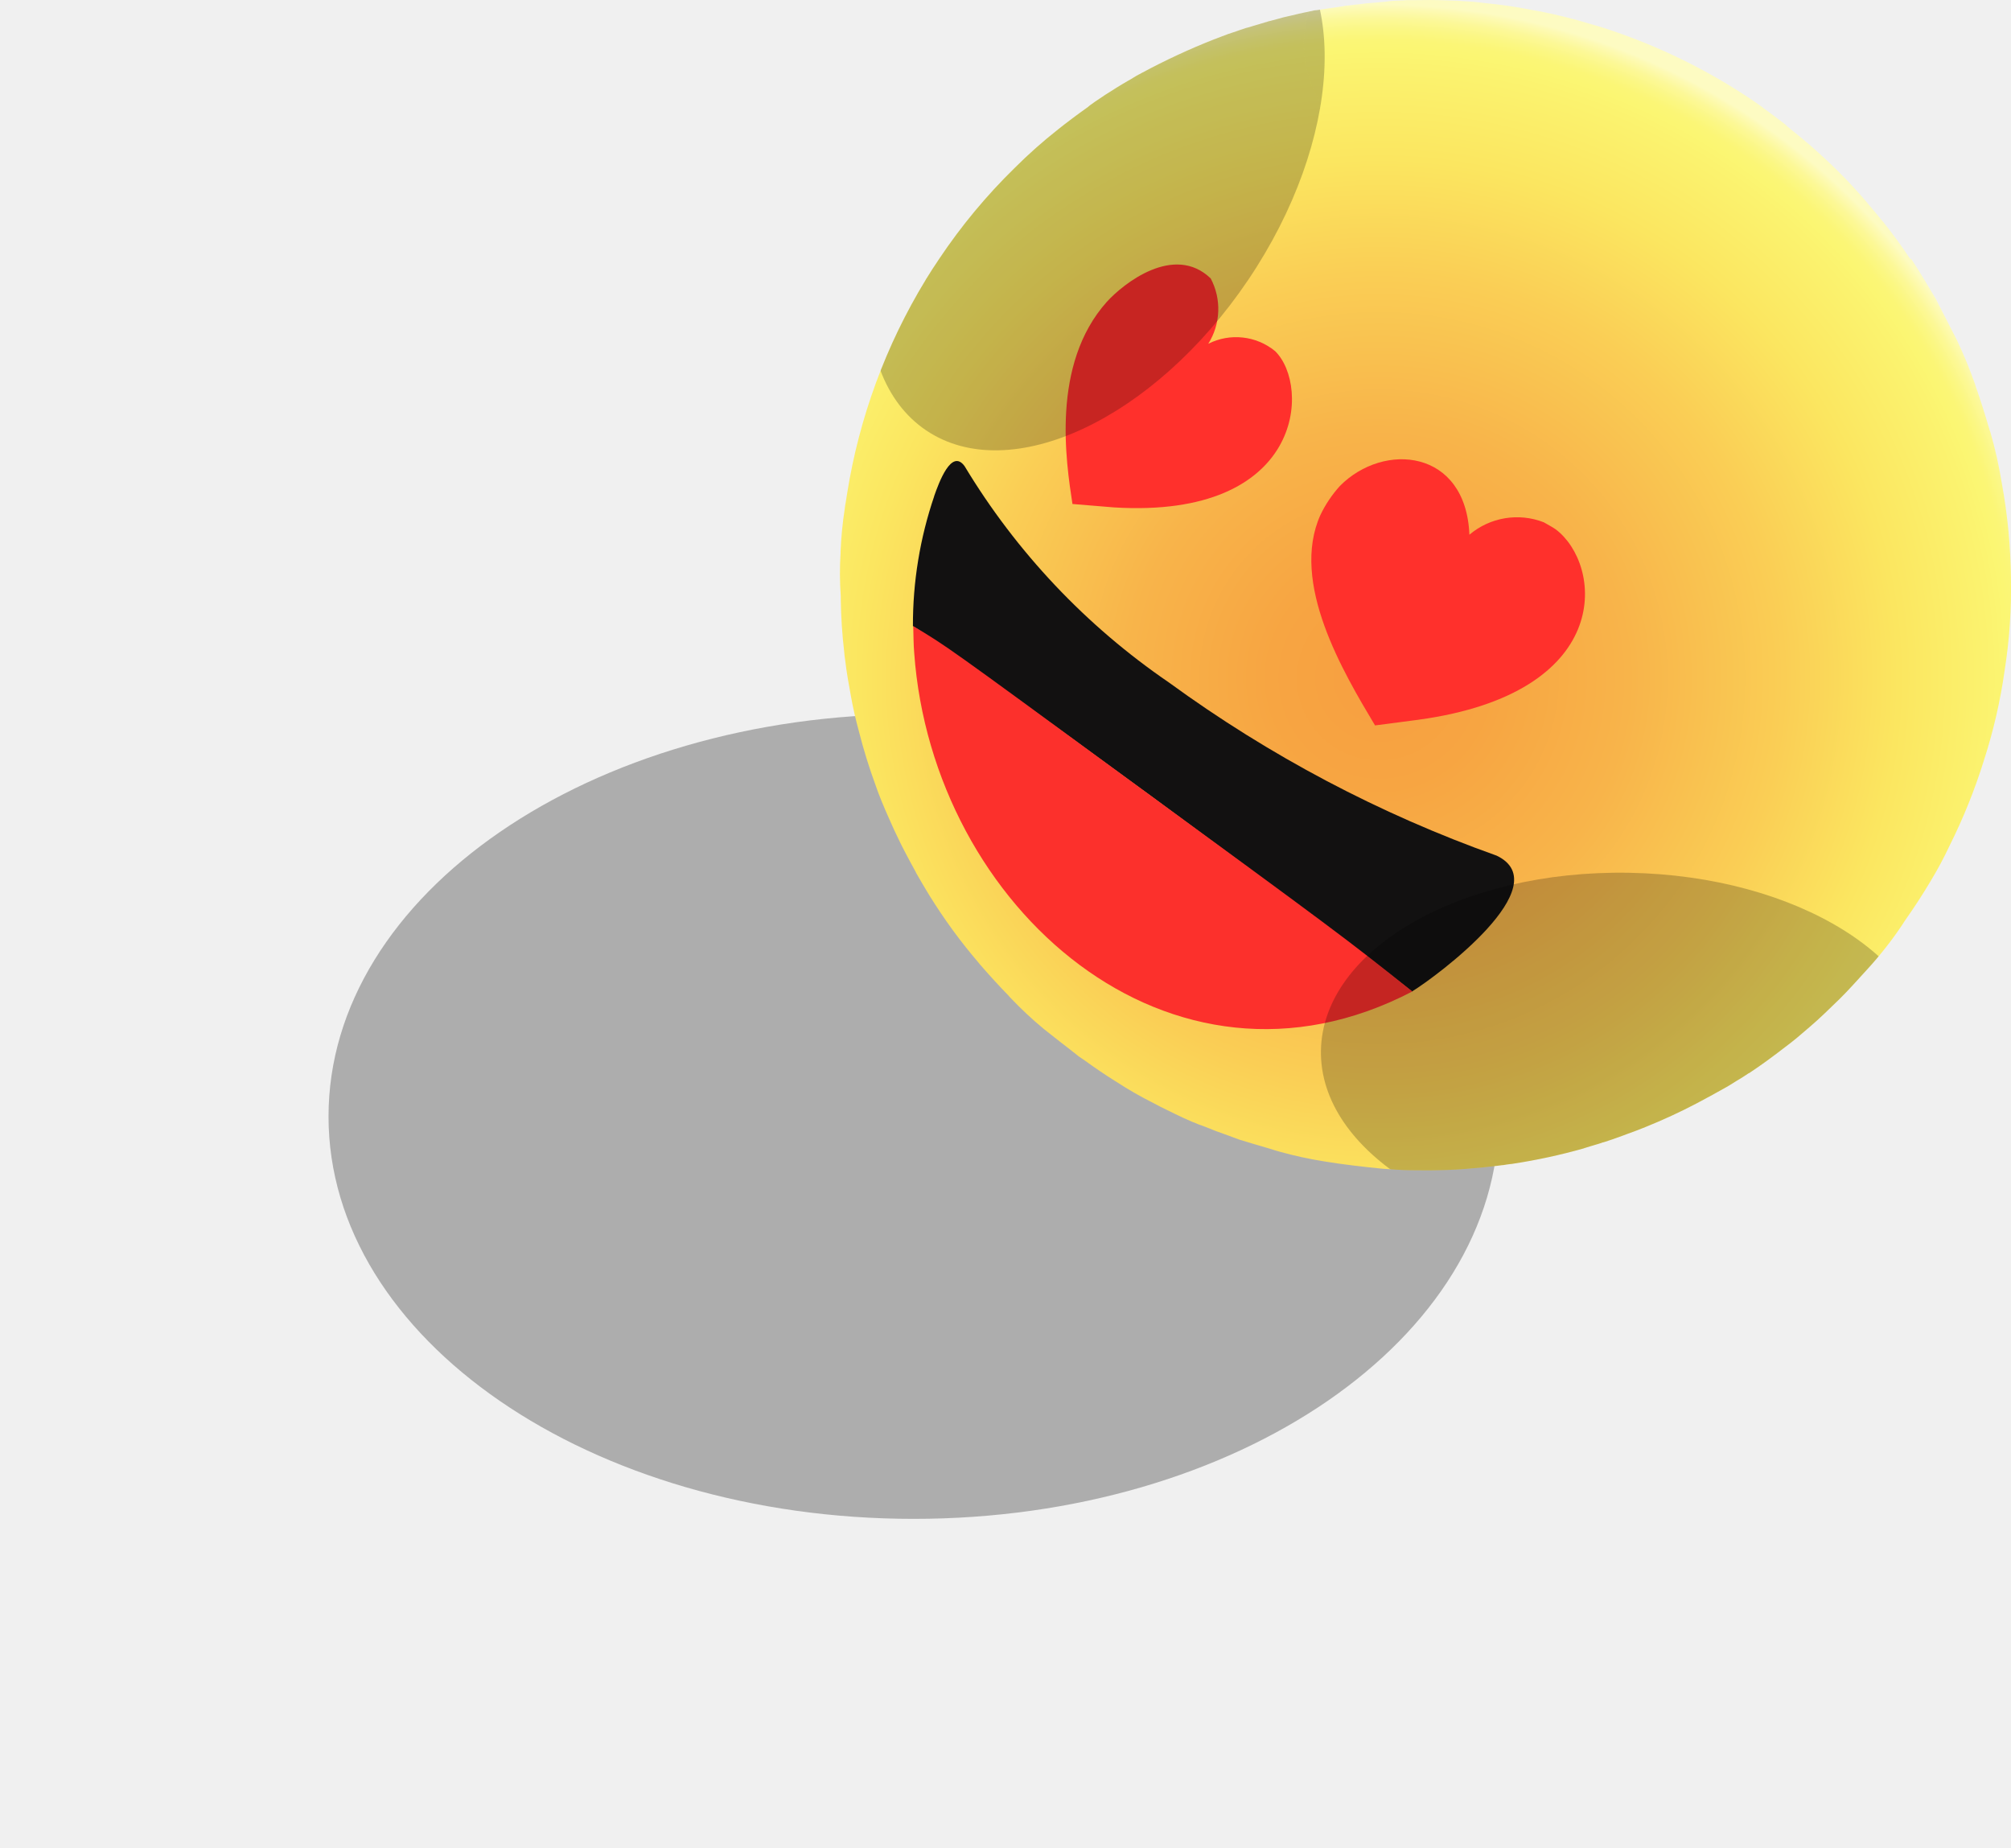
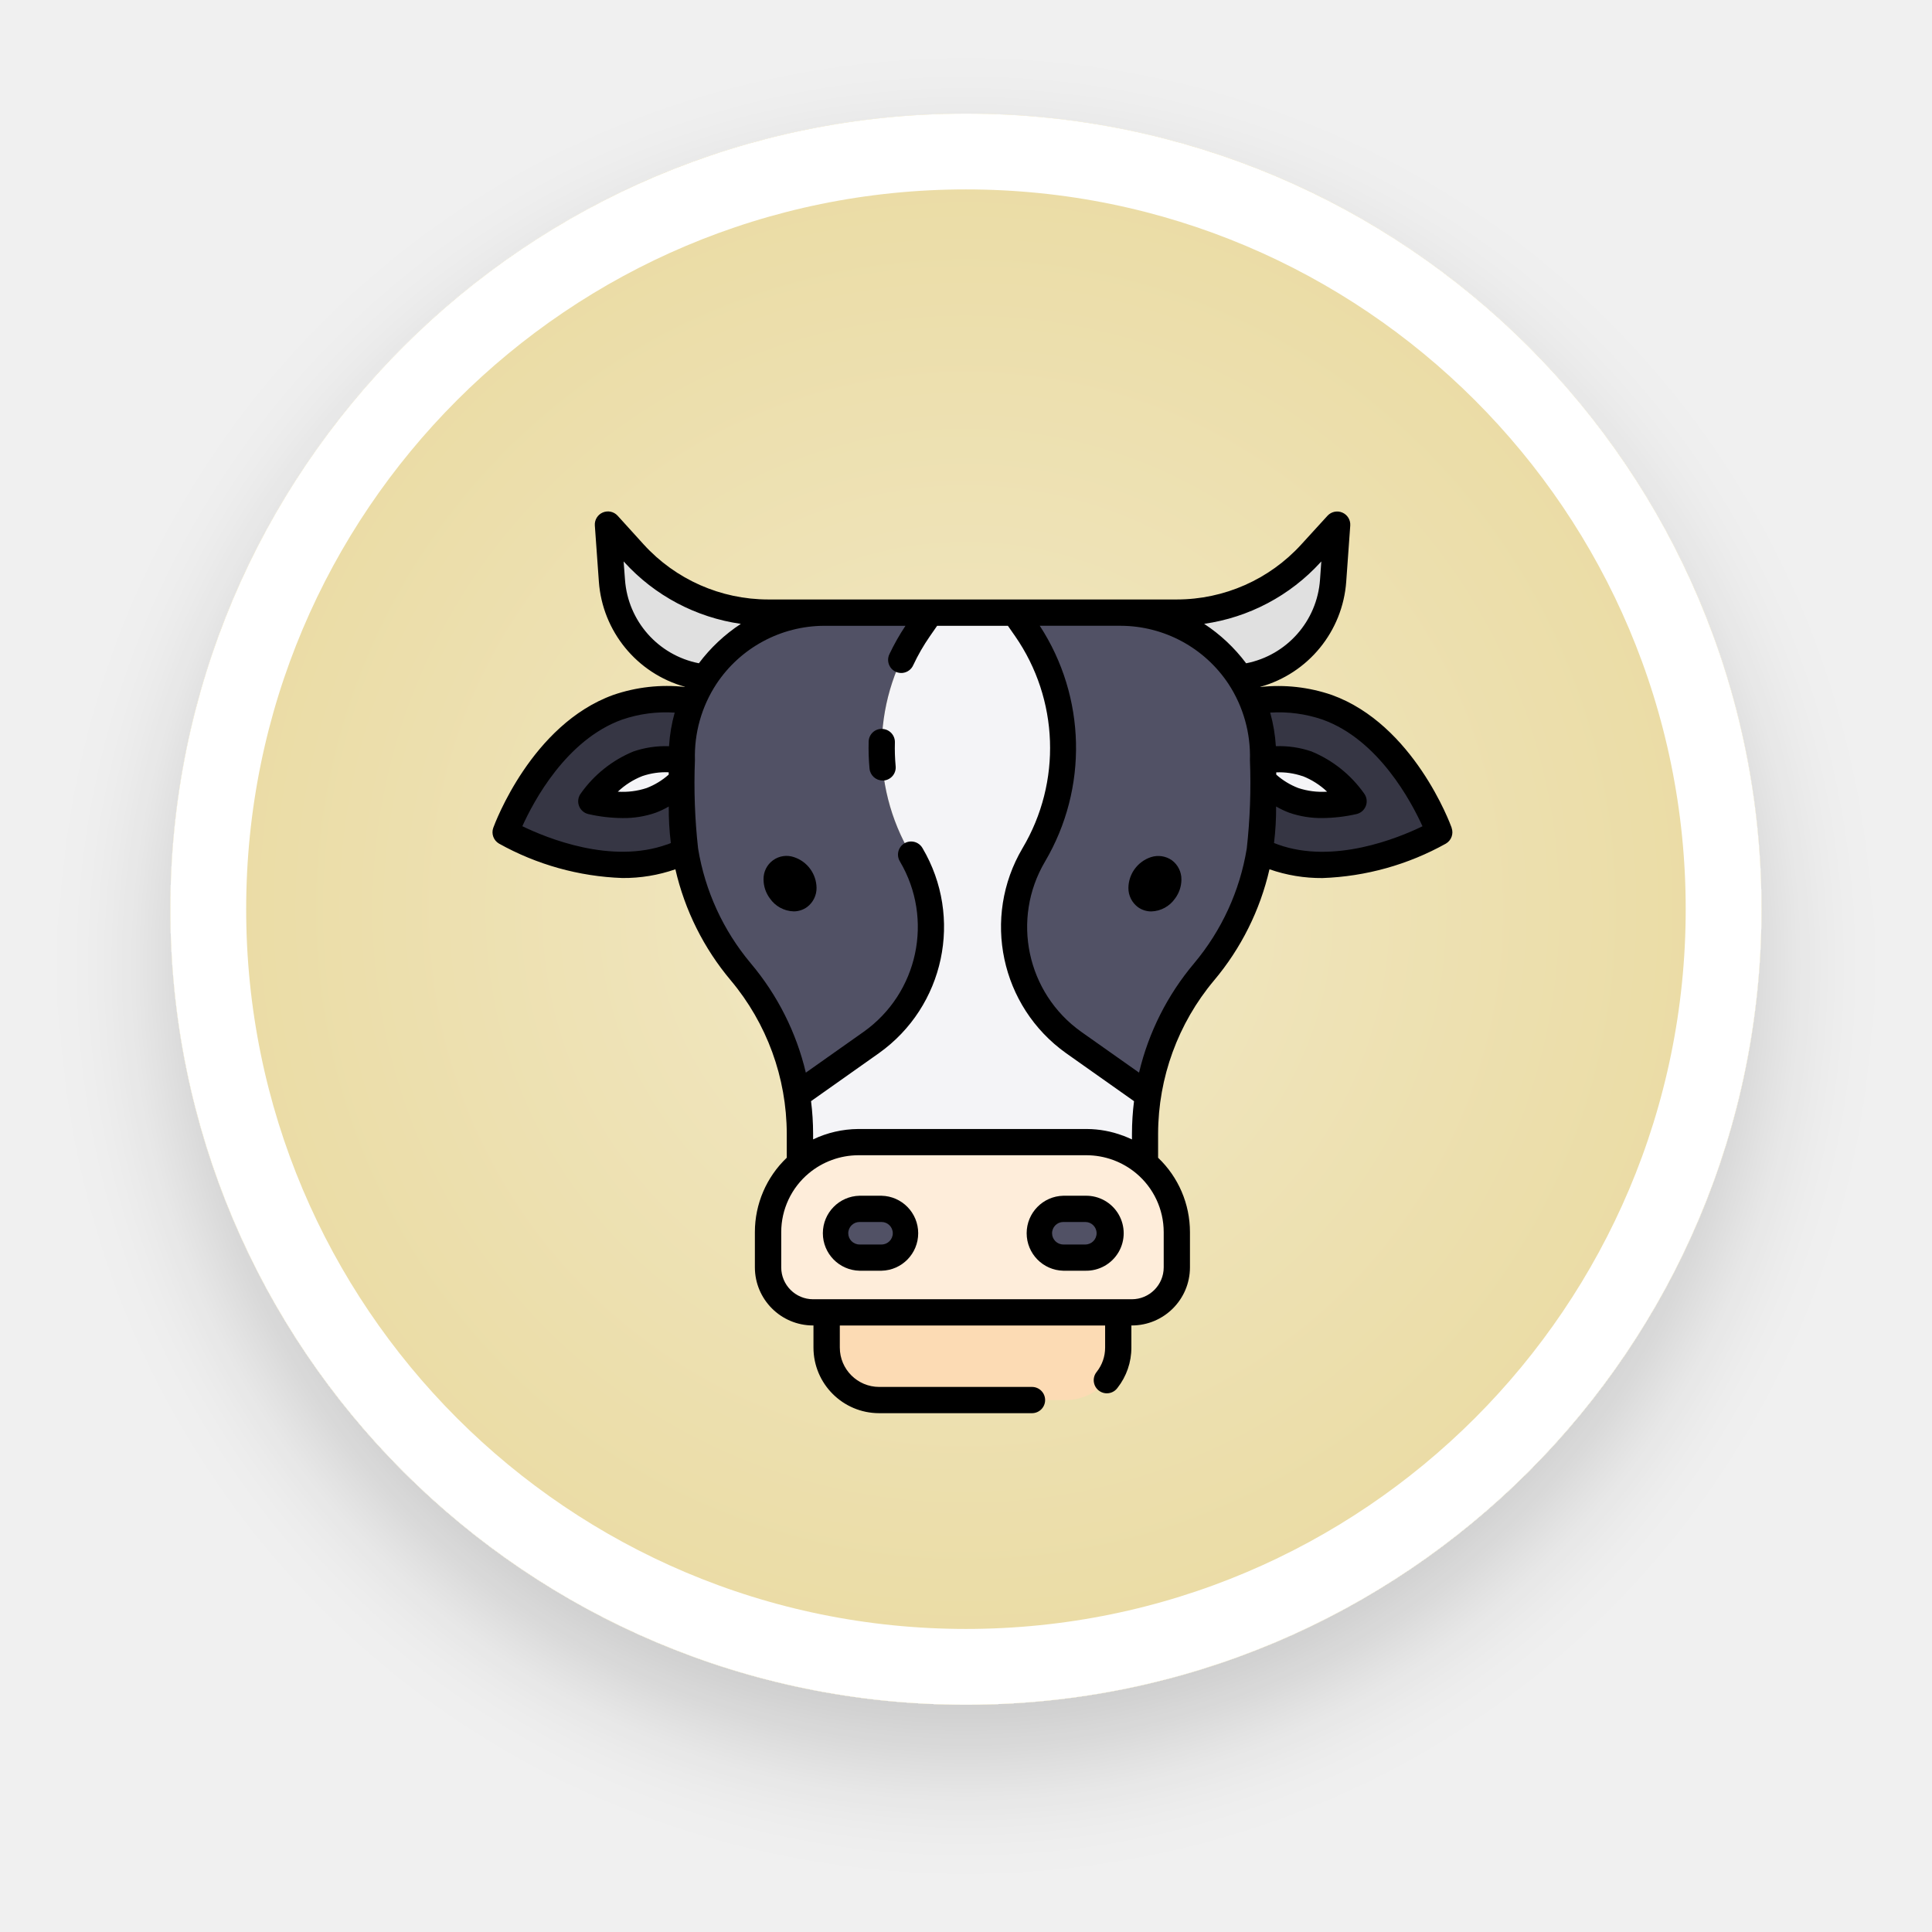
- <svg xmlns="http://www.w3.org/2000/svg" xmlns:xlink="http://www.w3.org/1999/xlink" width="82.478" height="75.758" viewBox="0 0 82.478 75.758">
+ <svg xmlns="http://www.w3.org/2000/svg" width="102" height="102" viewBox="0 0 102 102">
  <defs>
-     <radialGradient id="radial-gradient" cx="0.471" cy="0.58" r="0.575" gradientTransform="matrix(-0.999, -0.004, -0.004, 1, 0.933, 0.001)" gradientUnits="objectBoundingBox">
-       <stop offset="0" stop-color="#f79f40" />
-       <stop offset="0.163" stop-color="#f7a542" />
-       <stop offset="0.371" stop-color="#f8b44a" />
-       <stop offset="0.601" stop-color="#face55" />
-       <stop offset="0.771" stop-color="#fbe660" />
-       <stop offset="0.91" stop-color="#fbf36f" />
-       <stop offset="0.932" stop-color="#fbf672" />
-       <stop offset="0.947" stop-color="#fbf676" />
-       <stop offset="0.962" stop-color="#fbf783" />
-       <stop offset="0.978" stop-color="#fcf897" />
-       <stop offset="0.994" stop-color="#fdfab4" />
-       <stop offset="1" stop-color="#fdfbc2" />
+     <radialGradient id="radial-gradient" cx="0.5" cy="0.5" r="0.5" gradientUnits="objectBoundingBox">
+       <stop offset="0" stop-color="#f2e9c7" />
+       <stop offset="1" stop-color="#eadba3" />
    </radialGradient>
-     <clipPath id="clip-path">
-       <path id="Trazado_116496" data-name="Trazado 116496" d="M52.65,29.84v-.06c0-.11-.03-.77-.15-1.75-.01-.09-.02-.17-.03-.26-.02-.12-.04-.25-.06-.38a23.894,23.894,0,0,0-3.15-8.77c0-.01-.01-.01-.01-.02-.17-.29-.35-.57-.54-.85h0a23.353,23.353,0,0,0-3.06-3.74,20.449,20.449,0,0,0-1.77-1.6c-.39-.32-.78-.62-1.19-.91a.265.265,0,0,1-.06-.05l-.05-.04-.21-.15c-.26-.18-.55-.37-.86-.57h0c-.01-.01-.02-.01-.03-.02-.15-.09-.3-.19-.47-.28-.07-.04-.15-.09-.22-.13s-.12-.07-.19-.11a1.092,1.092,0,0,0-.15-.08,25.413,25.413,0,0,0-2.93-1.4c-.26-.11-.47-.18-.58-.23l-.18-.07-.18-.07c-.01,0-.02-.01-.03-.01l-.04-.01-.3-.1-.04-.01c-.01,0-.03-.01-.04-.01l-.2-.07a2.759,2.759,0,0,0-.27-.08l-.23-.07c-.04-.01-.09-.03-.13-.04-.01,0-.03-.01-.04-.01s-.03-.01-.05-.01a.636.636,0,0,1-.07-.02l-.26-.07-.22-.06c-.07-.02-.14-.03-.21-.05h-.01l-.13-.03-.25-.06-.18-.04a2.049,2.049,0,0,0-.24-.05c-.01,0-.03-.01-.04-.01-.06-.01-.12-.03-.18-.04l-.11-.02-.13-.03h-.02l-.04-.01c-.02,0-.05-.01-.07-.01a1.766,1.766,0,0,1-.2-.04.6.6,0,0,0-.12-.02h0a2.068,2.068,0,0,1-.22-.04l-.19-.03c-.03-.01-.07-.01-.11-.02a.985.985,0,0,0-.17-.02,1,1,0,0,0-.16-.02l-.27-.03-.25-.03c-.03,0-.05-.01-.08-.01h-.02a1.641,1.641,0,0,0-.23-.02l-.34-.03c-.08-.01-.16-.01-.23-.02-.09-.01-.17-.01-.26-.02s-.18-.01-.27-.02A.97.97,0,0,1,29.76,7h-.37c-.48-.01-.96-.01-1.45,0-.11,0-.21,0-.31.01s-.22.01-.32.02c-.07,0-.13.01-.19.01-.16.01-.31.02-.46.04-.05,0-.11.01-.16.01-.22.02-.43.04-.64.07-.1.01-.2.02-.3.04h-.01c-.02,0-.04.01-.06.01q-.24.03-.45.06c-.11.02-.23.04-.34.05-.26.04-.47.08-.61.11-.7.14-1.38.3-2.06.5-.41.11-.77.22-1.21.38a24.021,24.021,0,0,0-5.31,2.61h0c-.17.11-.33.22-.49.33a.265.265,0,0,0-.06.05c-.28.2-.56.4-.84.61a.423.423,0,0,1-.07.05l-.02.02-.02.02c-.01.01-.02.02-.03.02s-.02.01-.03.02c-.08.06-.15.12-.23.18-.15.12-.3.24-.44.36-.08.07-.16.13-.24.2-.16.14-.32.27-.46.4l-.02.02-.02.02c-.03.03-.07.06-.1.09-.75.69-1.21,1.19-1.24,1.22-.23.25-.46.51-.69.77-.16.19-.33.38-.5.59-.01.01-.02.03-.04.04l-.03.03c-.34.42-.69.89-1.08,1.46l-.01.01-.01.01c-.01.01-.01.02-.02.02-.18.26-.36.55-.54.86-.16.26-.32.52-.46.75l-.46.88c-.15.29-.29.56-.42.82a16.758,16.758,0,0,0-.76,1.82h0v.01c-.22.6-.42,1.23-.6,1.84l-.01.02a.037.037,0,0,1-.01.03,17.968,17.968,0,0,0-.5,2.13,23.506,23.506,0,0,0-.17,7.66,22.794,22.794,0,0,0,.82,3.68,23.944,23.944,0,0,0,1.38,3.51,15.311,15.311,0,0,0,.75,1.42c.32.56.68,1.11,1.06,1.66.04.07.09.13.13.2a16,16,0,0,0,1.39,1.8c.34.37.78.88,1.14,1.24s.83.82,1.22,1.15h0c.42.37.6.53.99.83q.72.585,1.47,1.08h.01c.16.11.32.22.49.32.19.12.38.24.55.34.09.05.22.13.36.21a.573.573,0,0,1,.07.04c.15.09.33.18.52.29.04.02.09.05.13.07a22.789,22.789,0,0,0,2.12,1c.18.07.42.17.7.28l.24.09.42.15.3.1.11.03c.01,0,.01,0,.02.01l.16.05a2.759,2.759,0,0,0,.27.08l.26.08c.01,0,.02,0,.02.01a22.1,22.1,0,0,0,2.96.66l.09.01c.08.01.17.03.27.04h.03l.23.03.53.06c.24.03.56.05.79.07s.49.03.74.04h.02c.13.01.25.01.37.01.33.01.77,0,1.1.01s.79-.03,1.13-.05c.72-.06,1.68-.17,2.39-.28a18.747,18.747,0,0,0,1.84-.38c.14-.04.28-.08.43-.12.43-.12.87-.25,1.24-.36l.43-.16c.35-.12.69-.25,1.03-.38l.17-.06c.4-.15.89-.38,1.32-.59.19-.09.37-.18.55-.28a15.71,15.71,0,0,0,1.56-.88c.02-.01.03-.02.05-.03.41-.26.82-.52,1.22-.81.09-.06.18-.12.26-.17l.44-.34c.12-.09.23-.18.35-.27l.66-.52a14.289,14.289,0,0,0,1.37-1.26l.03-.03.07-.07c.35-.35.74-.77,1.2-1.29a.138.138,0,0,0,.03-.04h0a20.958,20.958,0,0,0,2.02-2.71c.01-.01.01-.02.02-.03.19-.3.38-.61.57-.95v-.01h0c.08-.14.16-.29.24-.44.11-.2.22-.41.31-.59l.09-.18c.16-.32.31-.65.47-.99.21-.47.41-.94.56-1.36h0c.26-.7.5-1.44.71-2.23.13-.48.25-.96.33-1.41.1-.48.18-.98.25-1.5.02-.12.03-.23.05-.34.08-.69.14-1.41.16-2.14v-.13C52.68,31.04,52.68,30.45,52.65,29.84Z" transform="translate(-4.654 -6.992)" />
-     </clipPath>
-     <linearGradient id="linear-gradient" x1="-0.166" y1="-323.933" x2="-1.166" y2="-323.933" gradientUnits="objectBoundingBox">
-       <stop offset="0" stop-color="#19b79c" />
-       <stop offset="0.405" stop-color="#1dbb9e" />
-       <stop offset="0.825" stop-color="#2ac8a3" />
-       <stop offset="0.997" stop-color="#31cfa6" />
-     </linearGradient>
-     <linearGradient id="linear-gradient-2" x1="-2.106" y1="-363.238" x2="-3.08" y2="-363.238" xlink:href="#linear-gradient" />
-     <clipPath id="clip-path-2">
-       <path id="Trazado_116504" data-name="Trazado 116504" d="M4.652,29.65v-.06a15.757,15.757,0,0,1,.17-1.74,2.335,2.335,0,0,1,.04-.26c.02-.12.04-.25.06-.38a24.088,24.088,0,0,1,3.22-8.75c0-.01.01-.01.01-.02.18-.29.36-.57.55-.85h0a23.39,23.39,0,0,1,3.09-3.72,20.134,20.134,0,0,1,1.78-1.58q.585-.465,1.2-.9a.265.265,0,0,0,.06-.05l.05-.04.21-.15c.26-.18.55-.37.86-.56h0c.01-.01.02-.01.03-.02.15-.09.31-.19.47-.28a2.53,2.53,0,0,0,.22-.13c.06-.04.12-.07.19-.11.05-.03.1-.05.15-.08a27.308,27.308,0,0,1,2.95-1.37c.26-.1.47-.18.58-.22l.18-.06.18-.06c.01,0,.02-.01.03-.01l.05-.02.3-.1.04-.01c.01,0,.03-.01.04-.01l.2-.06c.08-.02.19-.06.27-.08l.23-.07a.647.647,0,0,0,.13-.04c.01,0,.03-.01.04-.01s.03-.01.05-.01a.637.637,0,0,0,.07-.02l.26-.07.22-.06c.07-.02.14-.03.21-.05h.01l.13-.03c.08-.02.18-.04.25-.06l.18-.04c.08-.02.16-.03.24-.05.01,0,.03-.01.04-.01a1.163,1.163,0,0,0,.18-.04l.11-.01.13-.02h.02l.04-.01c.02,0,.05-.01.07-.01l.2-.03c.04-.01.09-.01.13-.02h0l.22-.03.19-.03a.516.516,0,0,0,.11-.02.985.985,0,0,1,.17-.02c.06-.01.11-.01.16-.02l.27-.03.25-.03c.03,0,.05-.01.08-.01h.02c.07-.01.15-.01.23-.02l.34-.03c.08-.01.16-.01.23-.02a1.569,1.569,0,0,1,.24-.03,2.437,2.437,0,0,1,.27-.01.86.86,0,0,1,.16-.01l.15-.01h.24c.49-.01.97-.01,1.45.01.11,0,.21.01.31.01s.22.01.32.02c.07,0,.13.01.19.01.16.01.31.02.46.04.05.01.11.01.16.02.22.02.43.05.64.07.1.01.2.03.3.04h.01c.02,0,.04.01.06.01.16.02.31.05.45.07l.34.06c.26.05.47.09.6.11.69.14,1.38.31,2.06.52.41.11.76.23,1.21.39a24.178,24.178,0,0,1,5.28,2.65h0c.16.11.33.22.49.34a.265.265,0,0,1,.06.05c.28.2.56.41.83.62a.424.424,0,0,0,.07.05l.02.02.02.02.03.03c.01.01.02.01.02.02.08.06.15.12.22.18.15.12.3.24.44.36.08.07.16.14.24.2.16.14.31.28.46.41l.02.02.02.02c.03.03.07.06.1.09.75.69,1.2,1.2,1.23,1.23.23.25.46.51.68.78.16.19.32.38.49.59.01.01.02.03.04.04l.02.03c.33.42.69.89,1.07,1.47l.04.01.01.01c.01.01.01.02.02.02.17.26.36.56.54.86.16.26.31.53.45.75l.45.88c.15.29.29.56.42.82a18.431,18.431,0,0,1,.75,1.83h0v.01c.21.6.41,1.23.59,1.85l.01.02a.037.037,0,0,0,.01.03,17.59,17.59,0,0,1,.48,2.14,22.71,22.71,0,0,1,.37,3.87,21.465,21.465,0,0,1-.26,3.8,21.96,21.96,0,0,1-.85,3.68,23.286,23.286,0,0,1-1.41,3.5,15.244,15.244,0,0,1-.76,1.42c-.33.56-.69,1.11-1.07,1.65-.04.07-.09.13-.13.2a15.2,15.2,0,0,1-1.41,1.79c-.34.37-.79.88-1.15,1.23s-.84.82-1.22,1.14h0c-.43.37-.6.52-1,.82-.49.38-.98.74-1.48,1.07H41.9c-.16.11-.32.21-.49.31-.19.12-.38.24-.55.33-.09.05-.22.12-.36.2a.574.574,0,0,0-.07.04c-.15.08-.33.18-.52.28-.04.02-.09.05-.13.07a23.108,23.108,0,0,1-2.12.98c-.18.07-.42.17-.71.27l-.24.09-.42.15-.3.1-.11.03c-.01,0-.01,0-.02.01l-.16.05c-.08.02-.19.06-.27.08l-.26.08c-.01,0-.02,0-.02.01a23.962,23.962,0,0,1-2.96.64l-.09.01c-.08.01-.17.02-.27.04H31.8l-.23.03-.53.06c-.24.02-.56.05-.79.07s-.49.03-.74.04h-.02c-.13,0-.25.01-.37.01-.33.01-.77,0-1.1,0s-.79-.04-1.13-.06c-.72-.07-1.68-.18-2.39-.3a16.281,16.281,0,0,1-1.84-.4c-.14-.04-.28-.08-.43-.13-.43-.12-.87-.26-1.24-.37l-.43-.16c-.35-.12-.69-.25-1.03-.39l-.17-.06c-.4-.15-.88-.38-1.32-.6-.19-.09-.37-.18-.55-.28a15.612,15.612,0,0,1-1.55-.89.219.219,0,0,0-.05-.03c-.41-.26-.81-.53-1.21-.82-.09-.06-.17-.12-.25-.17L14,49.97c-.12-.09-.23-.18-.35-.27l-.66-.52a15.233,15.233,0,0,1-1.36-1.27l-.03-.03-.06-.07c-.34-.35-.74-.78-1.19-1.3a.138.138,0,0,1-.03-.04h0a21.889,21.889,0,0,1-2-2.73c-.01-.01-.01-.02-.02-.03-.18-.3-.37-.61-.56-.95v-.01h0c-.08-.14-.16-.29-.24-.44-.11-.21-.22-.41-.31-.59l-.09-.18c-.16-.32-.31-.65-.46-.99-.21-.47-.41-.95-.55-1.36h0a22.441,22.441,0,0,1-.69-2.23c-.13-.48-.24-.96-.32-1.41-.09-.49-.18-.98-.24-1.5-.02-.12-.03-.23-.04-.34a21.166,21.166,0,0,1-.14-2.14v-.13A13.347,13.347,0,0,1,4.652,29.65Z" transform="translate(-4.627 -6.983)" fill="url(#radial-gradient)" />
-     </clipPath>
+     <filter id="Elipse_11494" x="0" y="0" width="102" height="102" filterUnits="userSpaceOnUse">
+       <feOffset dy="3" input="SourceAlpha" />
+       <feGaussianBlur stdDeviation="3" result="blur" />
+       <feFlood flood-opacity="0.161" />
+       <feComposite operator="in" in2="blur" />
+       <feComposite in="SourceGraphic" />
+     </filter>
  </defs>
-   <g id="Grupo_157926" data-name="Grupo 157926" transform="translate(13.474)">
-     <ellipse id="Elipse_4737" data-name="Elipse 4737" cx="24" cy="16.5" rx="24" ry="16.5" transform="translate(0 29.284)" fill="#0b0b0b" opacity="0.292" style="mix-blend-mode: multiply;isolation: isolate" />
-     <path id="Trazado_116493" data-name="Trazado 116493" d="M4.652,29.65v-.06a15.757,15.757,0,0,1,.17-1.74,2.335,2.335,0,0,1,.04-.26c.02-.12.04-.25.06-.38a24.088,24.088,0,0,1,3.22-8.75c0-.01.01-.01.01-.02.18-.29.36-.57.55-.85h0a23.39,23.39,0,0,1,3.09-3.72,20.134,20.134,0,0,1,1.78-1.58q.585-.465,1.2-.9a.265.265,0,0,0,.06-.05l.05-.04.21-.15c.26-.18.55-.37.86-.56h0c.01-.01.02-.01.03-.02.15-.09.31-.19.47-.28a2.53,2.53,0,0,0,.22-.13c.06-.04.12-.07.19-.11.05-.03.1-.05.15-.08a27.308,27.308,0,0,1,2.95-1.37c.26-.1.47-.18.58-.22l.18-.06.18-.06c.01,0,.02-.01.03-.01l.05-.02.3-.1.04-.01c.01,0,.03-.01.04-.01l.2-.06c.08-.02.19-.06.27-.08l.23-.07a.647.647,0,0,0,.13-.04c.01,0,.03-.01.04-.01s.03-.01.05-.01a.637.637,0,0,0,.07-.02l.26-.07.22-.06c.07-.02.14-.03.21-.05h.01l.13-.03c.08-.02.18-.04.25-.06l.18-.04c.08-.02.16-.03.24-.05.01,0,.03-.01.04-.01a1.163,1.163,0,0,0,.18-.04l.11-.01.13-.02h.02l.04-.01c.02,0,.05-.01.07-.01l.2-.03c.04-.01.09-.01.13-.02h0l.22-.03.19-.03a.516.516,0,0,0,.11-.02.985.985,0,0,1,.17-.02c.06-.01.11-.01.16-.02l.27-.03.25-.03c.03,0,.05-.01.08-.01h.02c.07-.01.15-.01.23-.02l.34-.03c.08-.01.16-.01.23-.02a1.569,1.569,0,0,1,.24-.03,2.437,2.437,0,0,1,.27-.01.86.86,0,0,1,.16-.01l.15-.01h.24c.49-.01.97-.01,1.45.01.11,0,.21.01.31.01s.22.01.32.02c.07,0,.13.01.19.01.16.01.31.02.46.04.05.01.11.01.16.02.22.02.43.05.64.07.1.01.2.03.3.04h.01c.02,0,.04.01.06.01.16.02.31.05.45.07l.34.06c.26.05.47.09.6.11.69.14,1.38.31,2.06.52.41.11.76.23,1.21.39a24.178,24.178,0,0,1,5.28,2.65h0c.16.11.33.22.49.34a.265.265,0,0,1,.06.05c.28.2.56.41.83.62a.424.424,0,0,0,.07.05l.02.02.02.02.03.03c.01.01.02.01.02.02.08.06.15.12.22.18.15.12.3.24.44.36.08.07.16.14.24.2.16.14.31.28.46.41l.02.02.02.02c.03.03.07.06.1.09.75.69,1.2,1.2,1.23,1.23.23.25.46.51.68.78.16.19.32.38.49.59.01.01.02.03.04.04l.02.03c.33.42.69.89,1.07,1.47l.04.01.01.01c.01.01.01.02.02.02.17.26.36.56.54.86.16.26.31.53.45.75l.45.88c.15.29.29.56.42.82a18.431,18.431,0,0,1,.75,1.83h0v.01c.21.6.41,1.23.59,1.85l.01.02a.037.037,0,0,0,.01.03,17.59,17.59,0,0,1,.48,2.14,22.71,22.71,0,0,1,.37,3.87,21.465,21.465,0,0,1-.26,3.8,21.96,21.96,0,0,1-.85,3.68,23.286,23.286,0,0,1-1.41,3.5,15.244,15.244,0,0,1-.76,1.42c-.33.56-.69,1.11-1.07,1.65-.04.07-.09.13-.13.2a15.2,15.2,0,0,1-1.41,1.79c-.34.37-.79.88-1.15,1.23s-.84.82-1.22,1.14h0c-.43.37-.6.52-1,.82-.49.38-.98.74-1.48,1.07H41.9c-.16.11-.32.21-.49.31-.19.12-.38.24-.55.33-.09.05-.22.12-.36.2a.574.574,0,0,0-.07.04c-.15.08-.33.18-.52.28-.04.02-.09.05-.13.07a23.108,23.108,0,0,1-2.12.98c-.18.07-.42.17-.71.27l-.24.09-.42.15-.3.1-.11.03c-.01,0-.01,0-.02.01l-.16.05c-.08.02-.19.06-.27.08l-.26.08c-.01,0-.02,0-.02.01a23.962,23.962,0,0,1-2.96.64l-.09.01c-.08.01-.17.02-.27.04H31.8l-.23.03-.53.06c-.24.02-.56.05-.79.07s-.49.03-.74.04h-.02c-.13,0-.25.01-.37.01-.33.01-.77,0-1.1,0s-.79-.04-1.13-.06c-.72-.07-1.68-.18-2.39-.3a16.281,16.281,0,0,1-1.84-.4c-.14-.04-.28-.08-.43-.13-.43-.12-.87-.26-1.24-.37l-.43-.16c-.35-.12-.69-.25-1.03-.39l-.17-.06c-.4-.15-.88-.38-1.32-.6-.19-.09-.37-.18-.55-.28a15.612,15.612,0,0,1-1.55-.89.219.219,0,0,0-.05-.03c-.41-.26-.81-.53-1.21-.82-.09-.06-.17-.12-.25-.17L14,49.97c-.12-.09-.23-.18-.35-.27l-.66-.52a15.233,15.233,0,0,1-1.36-1.27l-.03-.03-.06-.07c-.34-.35-.74-.78-1.19-1.3a.138.138,0,0,1-.03-.04h0a21.889,21.889,0,0,1-2-2.73c-.01-.01-.01-.02-.02-.03-.18-.3-.37-.61-.56-.95v-.01h0c-.08-.14-.16-.29-.24-.44-.11-.21-.22-.41-.31-.59l-.09-.18c-.16-.32-.31-.65-.46-.99-.21-.47-.41-.95-.55-1.36h0a22.441,22.441,0,0,1-.69-2.23c-.13-.48-.24-.96-.32-1.41-.09-.49-.18-.98-.24-1.5-.02-.12-.03-.23-.04-.34a21.166,21.166,0,0,1-.14-2.14v-.13A13.347,13.347,0,0,1,4.652,29.65Z" transform="translate(16.349 -6.983)" fill="url(#radial-gradient)" />
-     <g id="Grupo_86225" data-name="Grupo 86225" transform="translate(20.955 0.009)" clip-path="url(#clip-path)">
-       <path id="Trazado_116494" data-name="Trazado 116494" d="M50.67,21.64a4.37,4.37,0,0,1,.18-.46C50.8,21.33,50.74,21.48,50.67,21.64Z" transform="translate(-48.844 -6.992)" fill="url(#linear-gradient)" />
-       <path id="Trazado_116495" data-name="Trazado 116495" d="M4.7,34.92c.03-.14.05-.28.08-.41C4.75,34.65,4.73,34.79,4.7,34.92Z" transform="translate(43.196 -6.992)" fill="url(#linear-gradient-2)" />
+   <g id="Grupo_1099161" data-name="Grupo 1099161" transform="translate(-1114.333 -93)">
+     <g transform="matrix(1, 0, 0, 1, 1114.33, 93)" filter="url(#Elipse_11494)">
+       <g id="Elipse_11494-2" data-name="Elipse 11494" transform="translate(9 6)" stroke="#fff" stroke-width="4" fill="url(#radial-gradient)">
+         <circle cx="42" cy="42" r="42" stroke="none" />
+         <circle cx="42" cy="42" r="40" fill="none" />
+       </g>
    </g>
-     <path id="Trazado_116497" data-name="Trazado 116497" d="M25.873,27.33A16.375,16.375,0,0,0,25,32.66c2.26,1.39,16.97,12.2,20.47,14.98,1.03-.63,6.02-4.35,3.47-5.57a52.925,52.925,0,0,1-13.44-7.1,28.664,28.664,0,0,1-8.38-8.87c-.54-.75-1.06.69-1.25,1.23" transform="translate(-1.032 -6.983)" fill="#121111" />
-     <path id="Trazado_116499" data-name="Trazado 116499" d="M29.22,33.76c.75,10.43,10.52,19.05,20.43,13.88-2.65-2.12-3.33-2.62-11.66-8.71-7.45-5.46-7.45-5.46-8.81-6.27.01.33.01.77.04,1.1" transform="translate(-5.199 -6.983)" fill="#fc302c" />
-     <g id="Grupo_86231" data-name="Grupo 86231" transform="translate(40.307 18.833)">
-       <path id="Trazado_116501" data-name="Trazado 116501" d="M22.473,28.1c-1.25,2.78.93,6.44,2.24,8.63.65-.09,1.52-.19,2.17-.29,7.67-1.22,7.14-6.32,5.24-7.75-.14-.1-.34-.2-.49-.29a3.024,3.024,0,0,0-3.05.51c-.14-3.51-3.51-3.82-5.31-2a4.969,4.969,0,0,0-.8,1.19" transform="translate(-22.099 -25.816)" fill="#ff302c" />
-     </g>
-     <g id="Grupo_86232" data-name="Grupo 86232" transform="translate(30.232 10.846)">
-       <path id="Trazado_116503" data-name="Trazado 116503" d="M35.806,19.36c-2.3,2.57-1.67,6.58-1.41,8.29.51.04,1.19.1,1.7.14,7.78.48,8.08-4.98,6.61-6.41a2.529,2.529,0,0,0-2.74-.3,2.679,2.679,0,0,0,.1-2.68c-1.5-1.44-3.58.21-4.26.96" transform="translate(-34.117 -17.829)" fill="#ff302c" />
-     </g>
-     <g id="Enmascarar_grupo_59" data-name="Enmascarar grupo 59" transform="translate(20.976 0)" clip-path="url(#clip-path-2)">
-       <g id="Grupo_86233" data-name="Grupo 86233" transform="translate(-2.683 -7.272)" opacity="0.561" style="mix-blend-mode: multiply;isolation: isolate">
-         <g id="Grupo_86230" data-name="Grupo 86230" transform="translate(0)">
-           <ellipse id="Elipse_4734" data-name="Elipse 4734" cx="12.5" cy="7.5" rx="12.5" ry="7.5" transform="translate(21.707 1.557)" fill="#fff" opacity="0.743" />
-           <ellipse id="Elipse_4735" data-name="Elipse 4735" cx="12.5" cy="7.5" rx="12.5" ry="7.5" transform="translate(26.415 8.388) rotate(124)" opacity="0.387" />
-           <ellipse id="Elipse_4736" data-name="Elipse 4736" cx="12.5" cy="7.5" rx="12.5" ry="7.5" transform="matrix(-1, -0.017, 0.017, -1, 47.282, 58.274)" opacity="0.387" />
-         </g>
+     <g id="cow_4778614" transform="translate(1140.337 116.123)">
+       <g id="Grupo_1099136" data-name="Grupo 1099136" transform="translate(0.691 4.571)">
+         <path id="Trazado_873112" data-name="Trazado 873112" d="M41.5,87.98H53.577a4.751,4.751,0,0,1,4.751,4.751v1.861a2.376,2.376,0,0,1-2.376,2.376H39.126a2.376,2.376,0,0,1-2.376-2.376V92.731A4.751,4.751,0,0,1,41.5,87.98Z" transform="translate(-22.892 -55.375)" fill="#feedda" />
+         <path id="Trazado_873113" data-name="Trazado 873113" d="M44.562,110.676H59.954v1.861a2.771,2.771,0,0,1-2.771,2.771H47.333a2.771,2.771,0,0,1-2.772-2.771Z" transform="translate(-27.611 -69.085)" fill="#fcdbb4" />
+         <rect id="Rectángulo_401217" data-name="Rectángulo 401217" width="3.737" height="2.574" rx="1.287" transform="translate(17.396 36.127)" fill="#515165" />
+         <rect id="Rectángulo_401218" data-name="Rectángulo 401218" width="3.736" height="2.574" rx="1.287" transform="translate(31.897 38.701) rotate(180)" fill="#515165" />
+         <path id="Trazado_873114" data-name="Trazado 873114" d="M93.8,7.15a9.57,9.57,0,0,1-7.079,3.131H83.749a7.513,7.513,0,0,1,6.3,3.422,5.543,5.543,0,0,0,4.918-5.108l.213-2.966Z" transform="translate(-51.283 -5.629)" fill="#e0e0e0" />
+         <path id="Trazado_873115" data-name="Trazado 873115" d="M16.759,7.151a9.569,9.569,0,0,0,7.079,3.131h2.969a7.512,7.512,0,0,0-6.3,3.422A5.543,5.543,0,0,1,15.588,8.6L15.375,5.63Z" transform="translate(-9.98 -5.63)" fill="#e0e0e0" />
+         <path id="Trazado_873116" data-name="Trazado 873116" d="M53.1,30.165a11.025,11.025,0,0,0-.418-11.942l-.587-.845H47.63l-.587.845a11.025,11.025,0,0,0-.418,11.942,7.452,7.452,0,0,1-2.1,9.9l-3.931,2.776a13.235,13.235,0,0,1,.162,2.041v1.572a4.729,4.729,0,0,1,3.068-1.127H55.9a4.729,4.729,0,0,1,3.068,1.127V44.886a13.282,13.282,0,0,1,.161-2.041L55.2,40.069a7.452,7.452,0,0,1-2.1-9.9Z" transform="translate(-25.213 -12.726)" fill="#f4f4f7" />
+         <path id="Trazado_873117" data-name="Trazado 873117" d="M37.357,30.165a11.025,11.025,0,0,1,.418-11.942l.587-.845h-5.59A7.523,7.523,0,0,0,25.25,24.9v2.906a13.253,13.253,0,0,0,3.118,8.54,13.25,13.25,0,0,1,2.956,6.5l3.931-2.776a7.452,7.452,0,0,0,2.1-9.9Z" transform="translate(-15.946 -12.726)" fill="#515165" />
+         <path id="Trazado_873118" data-name="Trazado 873118" d="M82.672,27.807V24.9a7.523,7.523,0,0,0-7.523-7.523H69.56l.587.845a11.025,11.025,0,0,1,.418,11.942,7.452,7.452,0,0,0,2.1,9.9L76.6,42.845a13.254,13.254,0,0,1,2.957-6.5,13.253,13.253,0,0,0,3.118-8.54Z" transform="translate(-42.683 -12.726)" fill="#515165" />
+         <path id="Trazado_873119" data-name="Trazado 873119" d="M105.288,29.338a8.308,8.308,0,0,0-3.959-.33,7.494,7.494,0,0,1,.565,2.855V34.77a13.235,13.235,0,0,1-.178,2.15,6.927,6.927,0,0,0,.721.31c4.051,1.465,8.761-1.294,8.761-1.294s-1.859-5.133-5.91-6.6Z" transform="translate(-61.903 -19.689)" fill="#363644" />
+         <path id="Trazado_873120" data-name="Trazado 873120" d="M105.069,37.156a4.454,4.454,0,0,0-1.51-.24,6.97,6.97,0,0,0-.81.05V38.04a4.776,4.776,0,0,0,1.621,1.05,4.441,4.441,0,0,0,1.51.24,7.7,7.7,0,0,0,1.647-.193A5.811,5.811,0,0,0,105.069,37.156Z" transform="translate(-62.761 -24.528)" fill="#f4f4f7" />
+         <path id="Trazado_873121" data-name="Trazado 873121" d="M7.657,29.338a8.309,8.309,0,0,1,3.959-.33,7.5,7.5,0,0,0-.564,2.855V34.77a13.235,13.235,0,0,0,.178,2.15,6.925,6.925,0,0,1-.721.31C6.46,38.694,1.75,35.936,1.75,35.936s1.857-5.133,5.907-6.6Z" transform="translate(-1.75 -19.689)" fill="#363644" />
+         <path id="Trazado_873122" data-name="Trazado 873122" d="M15.642,37.156a4.454,4.454,0,0,1,1.51-.24,6.97,6.97,0,0,1,.81.05V38.04a4.776,4.776,0,0,1-1.621,1.05,4.441,4.441,0,0,1-1.51.24,7.7,7.7,0,0,1-1.647-.193,5.811,5.811,0,0,1,2.458-1.981Z" transform="translate(-8.657 -24.528)" fill="#f4f4f7" />
+       </g>
+       <g id="Grupo_1099137" data-name="Grupo 1099137" transform="translate(-0.003 3.877)">
+         <path id="Trazado_873123" data-name="Trazado 873123" d="M47.08,95.127H45.917a1.98,1.98,0,0,0,0,3.959H47.08a1.98,1.98,0,0,0,0-3.959Zm0,2.574H45.917a.594.594,0,0,1,0-1.188H47.08a.594.594,0,0,1,0,1.188Z" transform="translate(-26.54 -58.998)" />
+         <path id="Trazado_873124" data-name="Trazado 873124" d="M74.267,95.127H73.1a1.98,1.98,0,0,0,0,3.959h1.163a1.98,1.98,0,1,0,0-3.959Zm0,2.574H73.1a.594.594,0,0,1,0-1.188h1.163a.594.594,0,0,1,0,1.188Z" transform="translate(-42.963 -58.998)" />
+         <path id="Trazado_873125" data-name="Trazado 873125" d="M50.865,32.875a.686.686,0,0,0-.713.673,11.729,11.729,0,0,0,.046,1.425.693.693,0,0,0,.689.628.456.456,0,0,0,.065,0,.693.693,0,0,0,.625-.754,10.407,10.407,0,0,1-.04-1.256.693.693,0,0,0-.674-.713Z" transform="translate(-30.292 -21.394)" />
+         <path id="Trazado_873126" data-name="Trazado 873126" d="M37.753,49.879a1.214,1.214,0,0,0-1.613,1.174,1.683,1.683,0,0,0,.332,1,1.584,1.584,0,0,0,1.254.688,1.2,1.2,0,0,0,.713-.229,1.251,1.251,0,0,0,.5-1.009A1.734,1.734,0,0,0,37.753,49.879Z" transform="translate(-21.83 -31.625)" />
+         <path id="Trazado_873127" data-name="Trazado 873127" d="M87.093,50.051a1.252,1.252,0,0,0-1.114-.166,1.733,1.733,0,0,0-1.185,1.627,1.251,1.251,0,0,0,.5,1.009,1.2,1.2,0,0,0,.713.229,1.584,1.584,0,0,0,1.254-.688,1.682,1.682,0,0,0,.332-1A1.248,1.248,0,0,0,87.093,50.051Z" transform="translate(-51.221 -31.631)" />
+         <path id="Trazado_873128" data-name="Trazado 873128" d="M50.638,20.582c-.079-.222-2.017-5.456-6.323-7.013a8.7,8.7,0,0,0-3.781-.422l0-.009A6.228,6.228,0,0,0,45.07,7.584l.213-2.965a.693.693,0,0,0-1.2-.515L42.693,5.626a8.893,8.893,0,0,1-6.566,2.9H14.549A8.893,8.893,0,0,1,7.983,5.625L6.6,4.1a.693.693,0,0,0-1.2.515l.213,2.966a6.228,6.228,0,0,0,4.542,5.554l0,.009a8.706,8.706,0,0,0-3.781.422C2.057,15.126.12,20.36.038,20.582a.693.693,0,0,0,.3.831,14.418,14.418,0,0,0,6.515,1.819,8.312,8.312,0,0,0,2.8-.461,13.962,13.962,0,0,0,2.925,5.866,12.636,12.636,0,0,1,2.955,8.093V38a5.424,5.424,0,0,0-1.683,3.926v1.861a3.072,3.072,0,0,0,3.068,3.068h.025v1.167a3.468,3.468,0,0,0,3.464,3.464H28.48a.693.693,0,1,0,0-1.386H20.413a2.081,2.081,0,0,1-2.079-2.079V46.856H32.341v1.167A2.059,2.059,0,0,1,31.9,49.3a.693.693,0,1,0,1.09.855,3.429,3.429,0,0,0,.737-2.138V46.855h.025a3.072,3.072,0,0,0,3.068-3.068V41.926A5.424,5.424,0,0,0,35.138,38v-1.27a12.636,12.636,0,0,1,2.955-8.093,13.962,13.962,0,0,0,2.925-5.866,8.312,8.312,0,0,0,2.8.463,14.426,14.426,0,0,0,6.515-1.819.692.692,0,0,0,.3-.834ZM42.766,17.85a4,4,0,0,1,1.295.824,4.01,4.01,0,0,1-1.523-.193,3.825,3.825,0,0,1-1.163-.708v-.119a3.8,3.8,0,0,1,1.389.2Zm-5.2-8.037a10.287,10.287,0,0,0,6.152-3.255l.037-.04-.069.969a4.846,4.846,0,0,1-3.9,4.409,8.823,8.823,0,0,0-2.216-2.083ZM10.893,11.894a4.846,4.846,0,0,1-3.9-4.409L6.92,6.517l.037.04a10.287,10.287,0,0,0,6.152,3.257A8.816,8.816,0,0,0,10.893,11.894ZM9.3,17.773a3.828,3.828,0,0,1-1.164.708,4,4,0,0,1-1.522.193,4,4,0,0,1,1.295-.824,3.79,3.79,0,0,1,1.391-.2Zm-.086,3.686c-2.937,1.061-6.346-.334-7.641-.962.591-1.311,2.315-4.561,5.259-5.626A7.127,7.127,0,0,1,9.617,14.5a8.456,8.456,0,0,0-.3,1.773,5.238,5.238,0,0,0-1.879.277,6.377,6.377,0,0,0-2.772,2.208.692.692,0,0,0,.4,1.1,8.354,8.354,0,0,0,1.8.209,5.134,5.134,0,0,0,1.745-.281,4.578,4.578,0,0,0,.692-.329,14.946,14.946,0,0,0,.11,1.929c-.062.028-.127.053-.192.076ZM35.434,41.927v1.861a1.684,1.684,0,0,1-1.683,1.683H16.924a1.684,1.684,0,0,1-1.683-1.683V41.927A4.049,4.049,0,0,1,16.7,38.818a4.108,4.108,0,0,1,2.6-.95H31.376a4.108,4.108,0,0,1,2.6.95A4.049,4.049,0,0,1,35.434,41.927Zm-2.155-5.094a5.484,5.484,0,0,0-1.9-.35H19.3a5.622,5.622,0,0,0-2.376.548v-.3a13.937,13.937,0,0,0-.109-1.719L20.4,32.478a8.183,8.183,0,0,0,2.3-10.825.693.693,0,1,0-1.19.71A6.791,6.791,0,0,1,19.6,31.346L16.54,33.507a13.933,13.933,0,0,0-2.9-5.763,12.58,12.58,0,0,1-2.788-6.07,31.09,31.09,0,0,1-.167-4.666,6.951,6.951,0,0,1,1.13-4.016,6.855,6.855,0,0,1,5.7-3.076H21.8a11.842,11.842,0,0,0-.843,1.488.693.693,0,1,0,1.255.587,10.427,10.427,0,0,1,.88-1.528l.38-.547h3.736l.381.547a10.352,10.352,0,0,1,.392,11.192,8.183,8.183,0,0,0,2.3,10.825l3.586,2.534a13.936,13.936,0,0,0-.109,1.719v.3c-.157-.069-.311-.141-.472-.2Zm3.753-9.089a13.925,13.925,0,0,0-2.9,5.762l-3.058-2.159a6.791,6.791,0,0,1-1.906-8.983,11.814,11.814,0,0,0-.277-12.449h4.267a6.855,6.855,0,0,1,5.7,3.076,6.951,6.951,0,0,1,1.128,4.017,31.139,31.139,0,0,1-.167,4.666,12.58,12.58,0,0,1-2.788,6.07Zm4.426-6.285-.2-.075a14.95,14.95,0,0,0,.11-1.929,4.59,4.59,0,0,0,.692.329,5.129,5.129,0,0,0,1.746.282,8.354,8.354,0,0,0,1.8-.209.692.692,0,0,0,.4-1.1,6.379,6.379,0,0,0-2.772-2.208,5.22,5.22,0,0,0-1.879-.277,8.482,8.482,0,0,0-.3-1.773,7.127,7.127,0,0,1,2.783.375c2.934,1.061,4.664,4.316,5.258,5.626-1.291.628-4.7,2.022-7.635.961Z" transform="translate(0.003 -3.877)" />
      </g>
    </g>
  </g>
</svg>
